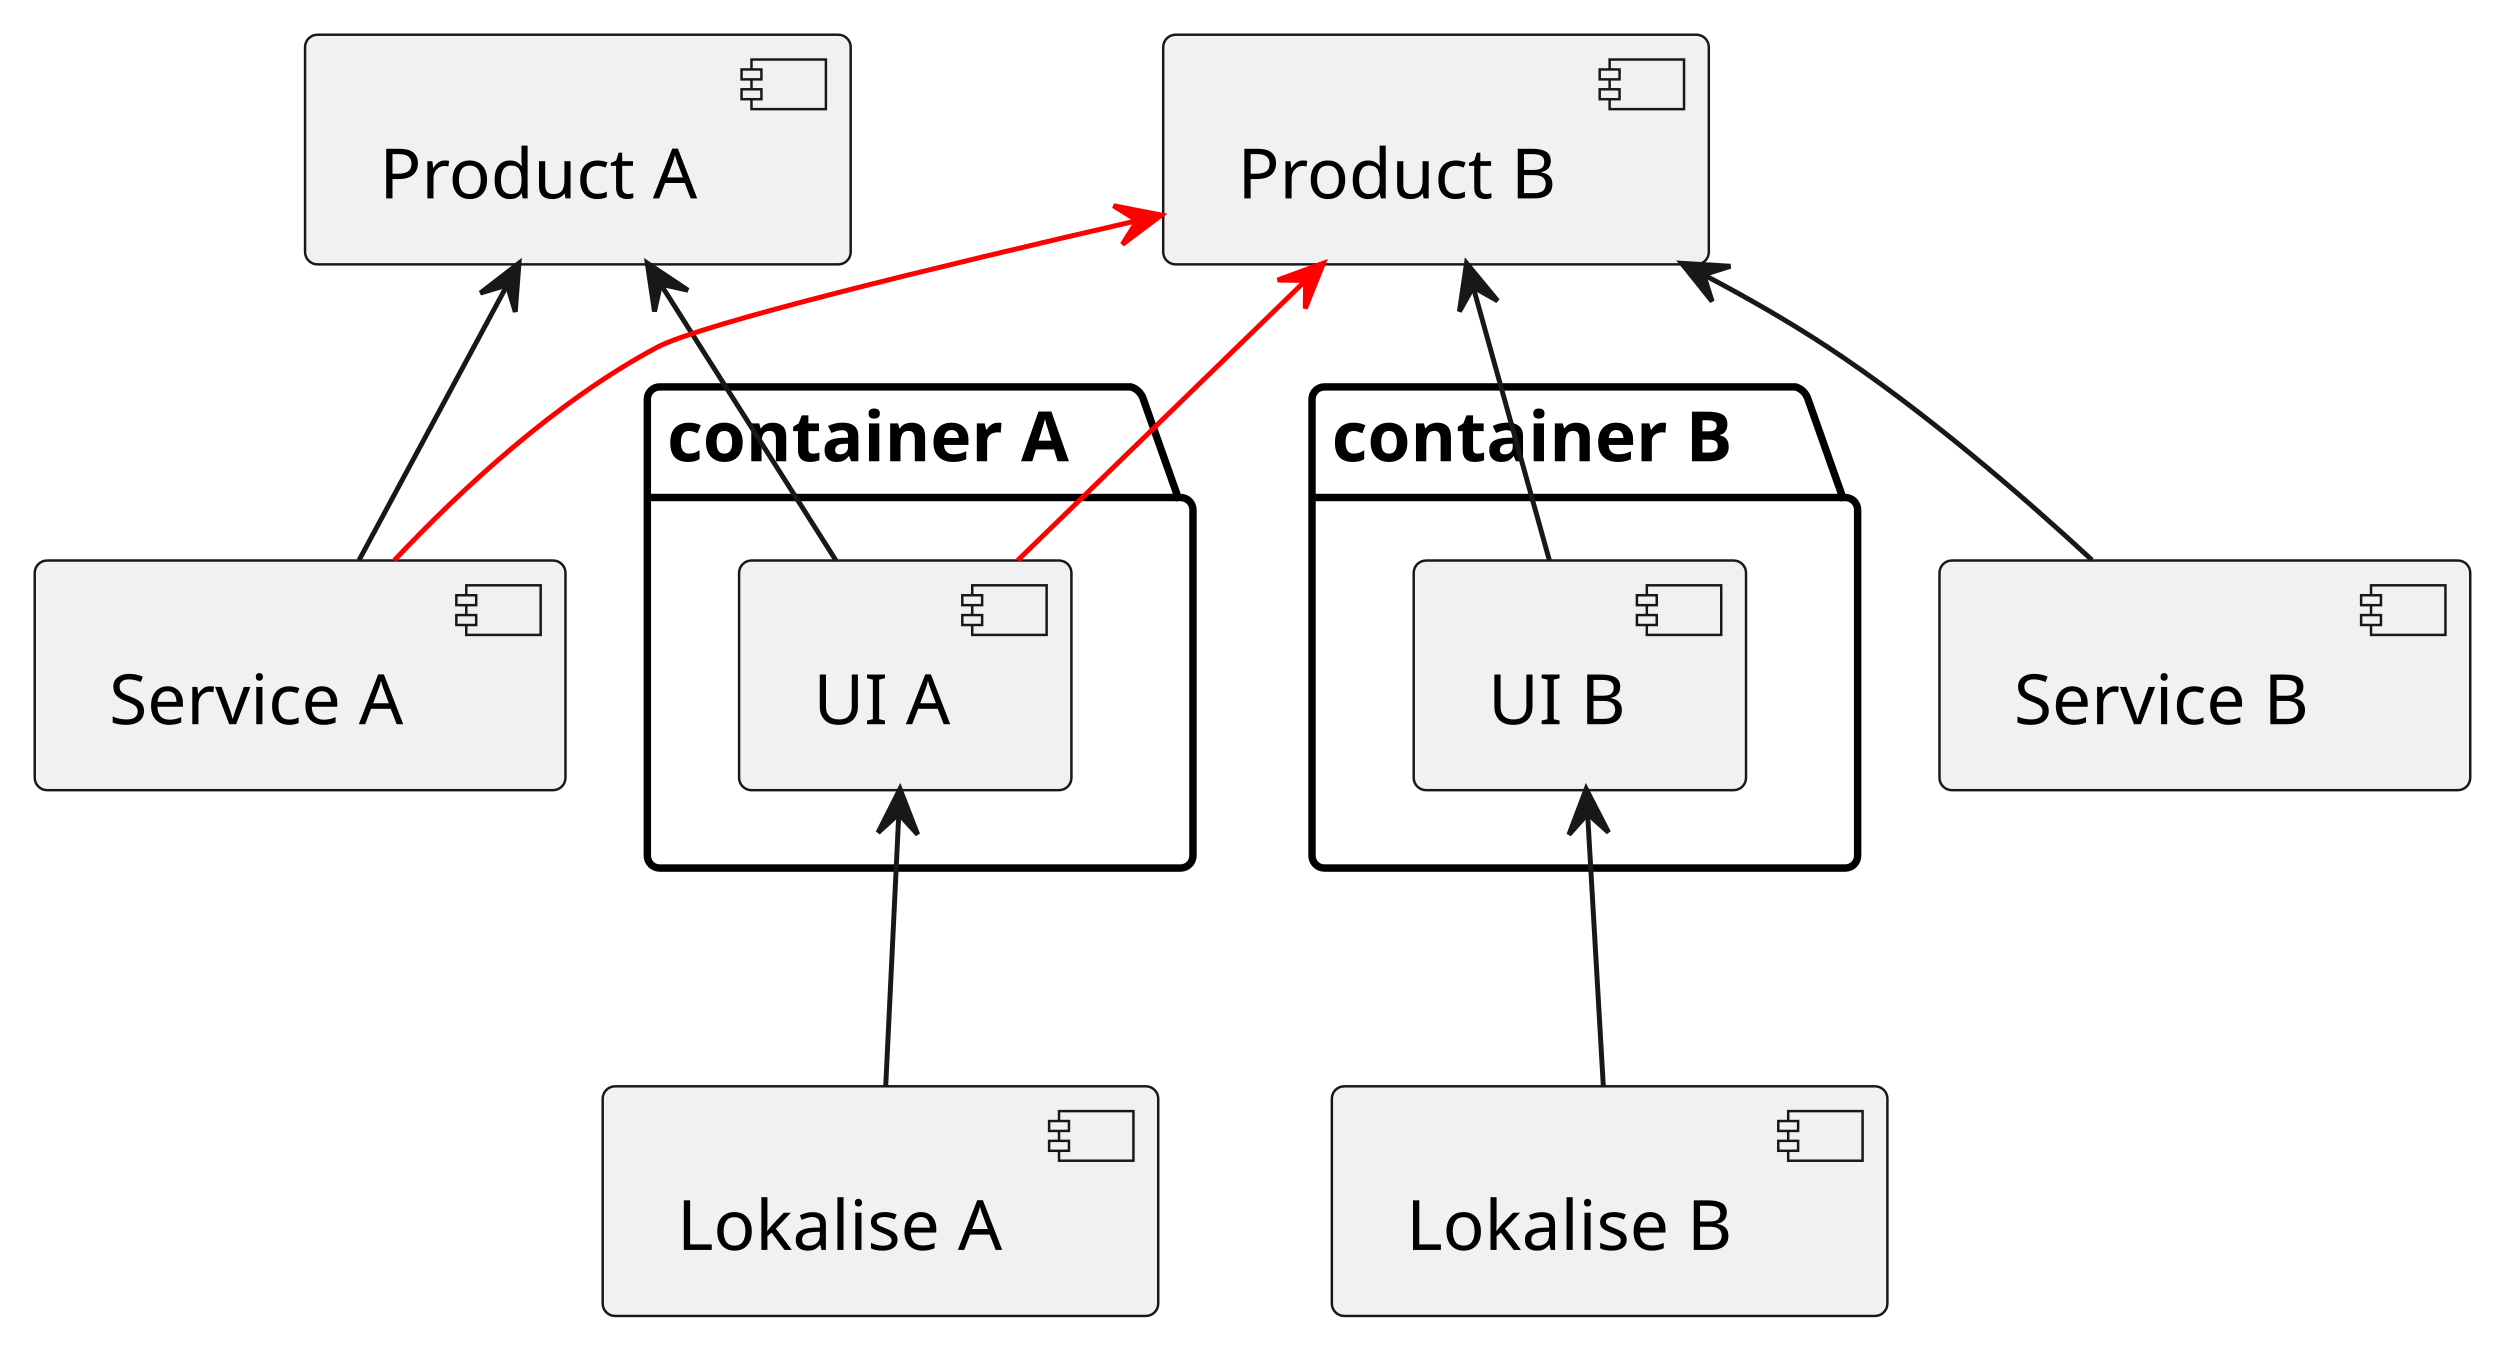
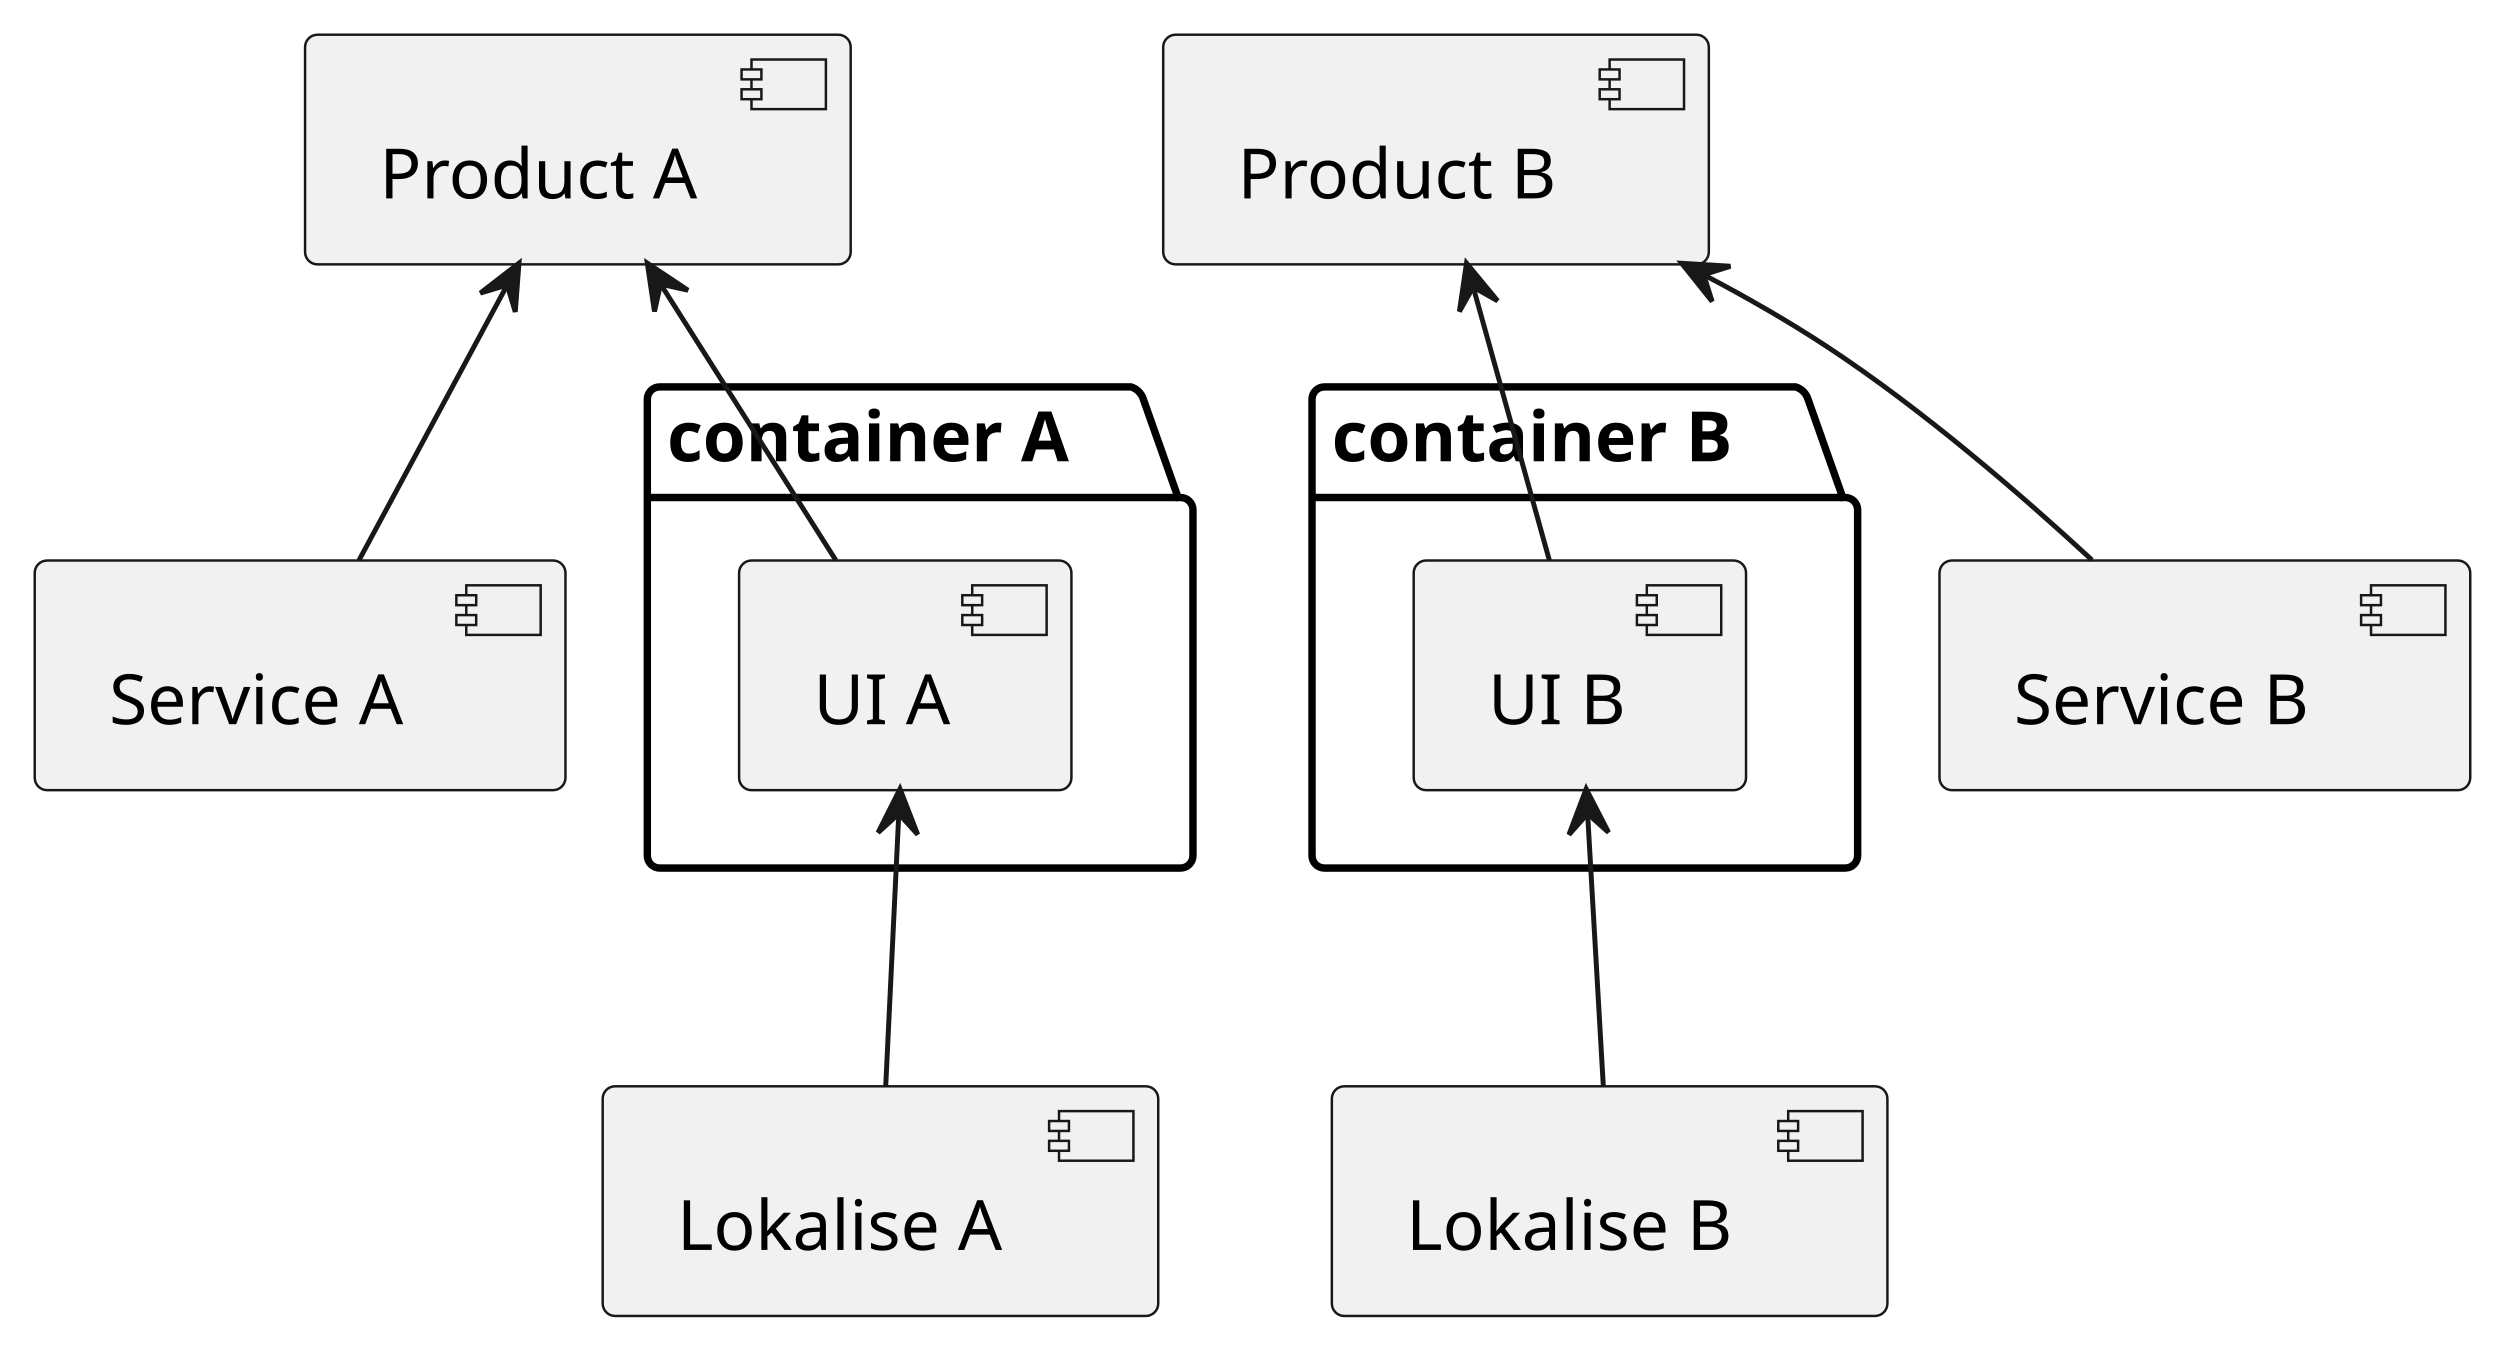
<svg xmlns="http://www.w3.org/2000/svg" contentStyleType="text/css" height="271px" preserveAspectRatio="none" style="width:504px;height:271px;background:#FFFFFF;" version="1.1" viewBox="0 0 504 271" width="504px" zoomAndPan="magnify">
  <defs />
  <g>
    <g id="cluster_container A">
      <path d="M133,78 L228,78 A3.75,3.75 0 0 1 230.5,80.5 L237.5,100.297 L238,100.297 A2.5,2.5 0 0 1 240.5,102.797 L240.5,172.5 A2.5,2.5 0 0 1 238,175 L133,175 A2.5,2.5 0 0 1 130.5,172.5 L130.5,80.5 A2.5,2.5 0 0 1 133,78 " fill="none" style="stroke:#000000;stroke-width:1.5;" />
      <line style="stroke:#000000;stroke-width:1.5;" x1="130.5" x2="237.5" y1="100.297" y2="100.297" />
      <text fill="#000000" font-family="sans-serif" font-size="14" font-weight="bold" lengthAdjust="spacing" textLength="94" x="134.5" y="92.995">container A</text>
    </g>
    <g id="cluster_container B">
      <path d="M267,78 L362,78 A3.75,3.75 0 0 1 364.5,80.5 L371.5,100.297 L372,100.297 A2.5,2.5 0 0 1 374.5,102.797 L374.5,172.5 A2.5,2.5 0 0 1 372,175 L267,175 A2.5,2.5 0 0 1 264.5,172.5 L264.5,80.5 A2.5,2.5 0 0 1 267,78 " fill="none" style="stroke:#000000;stroke-width:1.5;" />
      <line style="stroke:#000000;stroke-width:1.5;" x1="264.5" x2="371.5" y1="100.297" y2="100.297" />
      <text fill="#000000" font-family="sans-serif" font-size="14" font-weight="bold" lengthAdjust="spacing" textLength="94" x="268.5" y="92.995">container B</text>
    </g>
    <g id="elem_uiA">
      <rect fill="#F1F1F1" height="46.297" rx="2.5" ry="2.5" style="stroke:#181818;stroke-width:0.5;" width="67" x="149" y="113" />
      <rect fill="#F1F1F1" height="10" style="stroke:#181818;stroke-width:0.5;" width="15" x="196" y="118" />
      <rect fill="#F1F1F1" height="2" style="stroke:#181818;stroke-width:0.5;" width="4" x="194" y="120" />
      <rect fill="#F1F1F1" height="2" style="stroke:#181818;stroke-width:0.5;" width="4" x="194" y="124" />
      <text fill="#000000" font-family="sans-serif" font-size="14" lengthAdjust="spacing" textLength="27" x="164" y="145.995">UI A</text>
    </g>
    <g id="elem_uiB">
      <rect fill="#F1F1F1" height="46.297" rx="2.5" ry="2.5" style="stroke:#181818;stroke-width:0.5;" width="67" x="285" y="113" />
      <rect fill="#F1F1F1" height="10" style="stroke:#181818;stroke-width:0.5;" width="15" x="332" y="118" />
      <rect fill="#F1F1F1" height="2" style="stroke:#181818;stroke-width:0.5;" width="4" x="330" y="120" />
      <rect fill="#F1F1F1" height="2" style="stroke:#181818;stroke-width:0.5;" width="4" x="330" y="124" />
      <text fill="#000000" font-family="sans-serif" font-size="14" lengthAdjust="spacing" textLength="27" x="300" y="145.995">UI B</text>
    </g>
    <g id="elem_locA">
      <rect fill="#F1F1F1" height="46.297" rx="2.5" ry="2.5" style="stroke:#181818;stroke-width:0.5;" width="112" x="121.5" y="219" />
      <rect fill="#F1F1F1" height="10" style="stroke:#181818;stroke-width:0.5;" width="15" x="213.5" y="224" />
      <rect fill="#F1F1F1" height="2" style="stroke:#181818;stroke-width:0.5;" width="4" x="211.5" y="226" />
      <rect fill="#F1F1F1" height="2" style="stroke:#181818;stroke-width:0.5;" width="4" x="211.5" y="230" />
      <text fill="#000000" font-family="sans-serif" font-size="14" lengthAdjust="spacing" textLength="72" x="136.5" y="251.995">Lokalise A</text>
    </g>
    <g id="elem_locB">
      <rect fill="#F1F1F1" height="46.297" rx="2.5" ry="2.5" style="stroke:#181818;stroke-width:0.5;" width="112" x="268.5" y="219" />
      <rect fill="#F1F1F1" height="10" style="stroke:#181818;stroke-width:0.5;" width="15" x="360.5" y="224" />
      <rect fill="#F1F1F1" height="2" style="stroke:#181818;stroke-width:0.5;" width="4" x="358.5" y="226" />
      <rect fill="#F1F1F1" height="2" style="stroke:#181818;stroke-width:0.5;" width="4" x="358.5" y="230" />
      <text fill="#000000" font-family="sans-serif" font-size="14" lengthAdjust="spacing" textLength="72" x="283.5" y="251.995">Lokalise B</text>
    </g>
    <g id="elem_svcA">
      <rect fill="#F1F1F1" height="46.297" rx="2.5" ry="2.5" style="stroke:#181818;stroke-width:0.5;" width="107" x="7" y="113" />
      <rect fill="#F1F1F1" height="10" style="stroke:#181818;stroke-width:0.5;" width="15" x="94" y="118" />
      <rect fill="#F1F1F1" height="2" style="stroke:#181818;stroke-width:0.5;" width="4" x="92" y="120" />
      <rect fill="#F1F1F1" height="2" style="stroke:#181818;stroke-width:0.5;" width="4" x="92" y="124" />
      <text fill="#000000" font-family="sans-serif" font-size="14" lengthAdjust="spacing" textLength="67" x="22" y="145.995">Service A</text>
    </g>
    <g id="elem_svcB">
      <rect fill="#F1F1F1" height="46.297" rx="2.5" ry="2.5" style="stroke:#181818;stroke-width:0.5;" width="107" x="391" y="113" />
      <rect fill="#F1F1F1" height="10" style="stroke:#181818;stroke-width:0.5;" width="15" x="478" y="118" />
      <rect fill="#F1F1F1" height="2" style="stroke:#181818;stroke-width:0.5;" width="4" x="476" y="120" />
      <rect fill="#F1F1F1" height="2" style="stroke:#181818;stroke-width:0.5;" width="4" x="476" y="124" />
      <text fill="#000000" font-family="sans-serif" font-size="14" lengthAdjust="spacing" textLength="67" x="406" y="145.995">Service B</text>
    </g>
    <g id="elem_prodA">
      <rect fill="#F1F1F1" height="46.297" rx="2.5" ry="2.5" style="stroke:#181818;stroke-width:0.5;" width="110" x="61.5" y="7" />
      <rect fill="#F1F1F1" height="10" style="stroke:#181818;stroke-width:0.5;" width="15" x="151.5" y="12" />
      <rect fill="#F1F1F1" height="2" style="stroke:#181818;stroke-width:0.5;" width="4" x="149.5" y="14" />
      <rect fill="#F1F1F1" height="2" style="stroke:#181818;stroke-width:0.5;" width="4" x="149.5" y="18" />
      <text fill="#000000" font-family="sans-serif" font-size="14" lengthAdjust="spacing" textLength="70" x="76.5" y="39.995">Product A</text>
    </g>
    <g id="elem_prodB">
      <rect fill="#F1F1F1" height="46.297" rx="2.5" ry="2.5" style="stroke:#181818;stroke-width:0.5;" width="110" x="234.5" y="7" />
      <rect fill="#F1F1F1" height="10" style="stroke:#181818;stroke-width:0.5;" width="15" x="324.5" y="12" />
      <rect fill="#F1F1F1" height="2" style="stroke:#181818;stroke-width:0.5;" width="4" x="322.5" y="14" />
      <rect fill="#F1F1F1" height="2" style="stroke:#181818;stroke-width:0.5;" width="4" x="322.5" y="18" />
      <text fill="#000000" font-family="sans-serif" font-size="14" lengthAdjust="spacing" textLength="70" x="249.5" y="39.995">Product B</text>
    </g>
    <g id="link_prodA_uiA">
      <path d="M133.199,57.313 C144.113,74.511 158.203,96.713 168.523,112.976 " fill="none" id="prodA-backto-uiA" style="stroke:#181818;stroke-width:1.0;" />
      <polygon fill="#181818" points="130.497,53.056,131.94,62.799,133.175,57.278,138.696,58.514,130.497,53.056" style="stroke:#181818;stroke-width:1.0;" />
    </g>
    <g id="link_uiA_locA">
      <path d="M181.193,164.192 C180.372,181.262 179.327,202.989 178.559,218.976 " fill="none" id="uiA-backto-locA" style="stroke:#181818;stroke-width:1.0;" />
      <polygon fill="#181818" points="181.44,159.056,177.013,167.854,181.2,164.05,185.003,168.238,181.44,159.056" style="stroke:#181818;stroke-width:1.0;" />
    </g>
    <g id="link_uiB_locB">
      <path d="M320.069,164.192 C321.054,181.262 322.307,202.989 323.229,218.976 " fill="none" id="uiB-backto-locB" style="stroke:#181818;stroke-width:1.0;" />
      <polygon fill="#181818" points="319.772,159.056,316.295,168.271,320.059,164.048,324.282,167.811,319.772,159.056" style="stroke:#181818;stroke-width:1.0;" />
    </g>
    <g id="link_prodA_svcA">
      <path d="M102.095,57.752 C92.869,74.887 81.042,96.851 72.359,112.976 " fill="none" id="prodA-backto-svcA" style="stroke:#181818;stroke-width:1.0;" />
      <polygon fill="#181818" points="104.624,53.056,96.834,59.083,102.253,57.458,103.877,62.877,104.624,53.056" style="stroke:#181818;stroke-width:1.0;" />
    </g>
    <g id="link_prodB_uiB">
      <path d="M297.082,58.192 C301.842,75.262 307.901,96.989 312.359,112.976 " fill="none" id="prodB-backto-uiB" style="stroke:#181818;stroke-width:1.0;" />
      <polygon fill="#181818" points="295.65,53.056,294.214,62.8,296.993,57.872,301.92,60.651,295.65,53.056" style="stroke:#181818;stroke-width:1.0;" />
    </g>
    <g id="link_prodB_svcB">
      <path d="M343.729,55.526 C352.219,60 360.743,64.884 368.5,70 C387.631,82.618 407.24,99.505 421.746,112.904 " fill="none" id="prodB-backto-svcB" style="stroke:#181818;stroke-width:1.0;" />
      <polygon fill="#181818" points="339.02,53.083,345.169,60.777,343.459,55.385,348.851,53.675,339.02,53.083" style="stroke:#181818;stroke-width:1.0;" />
    </g>
-     <g id="link_prodB_svcA">
-       <path d="M229.251,44.485 C188.791,53.795 141.316,65.31 132.5,70 C112.132,80.836 92.944,98.689 79.506,112.946 " fill="none" id="prodB-backto-svcA" style="stroke:#FF0000;stroke-width:1.0;" />
-       <polygon fill="#FF0000" points="234.147,43.361,224.48,41.476,229.274,44.48,226.27,49.273,234.147,43.361" style="stroke:#FF0000;stroke-width:1.0;" />
-     </g>
-     <g id="link_prodB_uiA">
-       <path d="M262.876,56.877 C245.122,74.134 222.033,96.576 205.159,112.976 " fill="none" id="prodB-backto-uiA" style="stroke:#FF0000;stroke-width:1.0;" />
-       <polygon fill="#FF0000" points="266.808,53.056,257.566,56.459,263.222,56.541,263.141,62.197,266.808,53.056" style="stroke:#FF0000;stroke-width:1.0;" />
-     </g>
  </g>
</svg>
